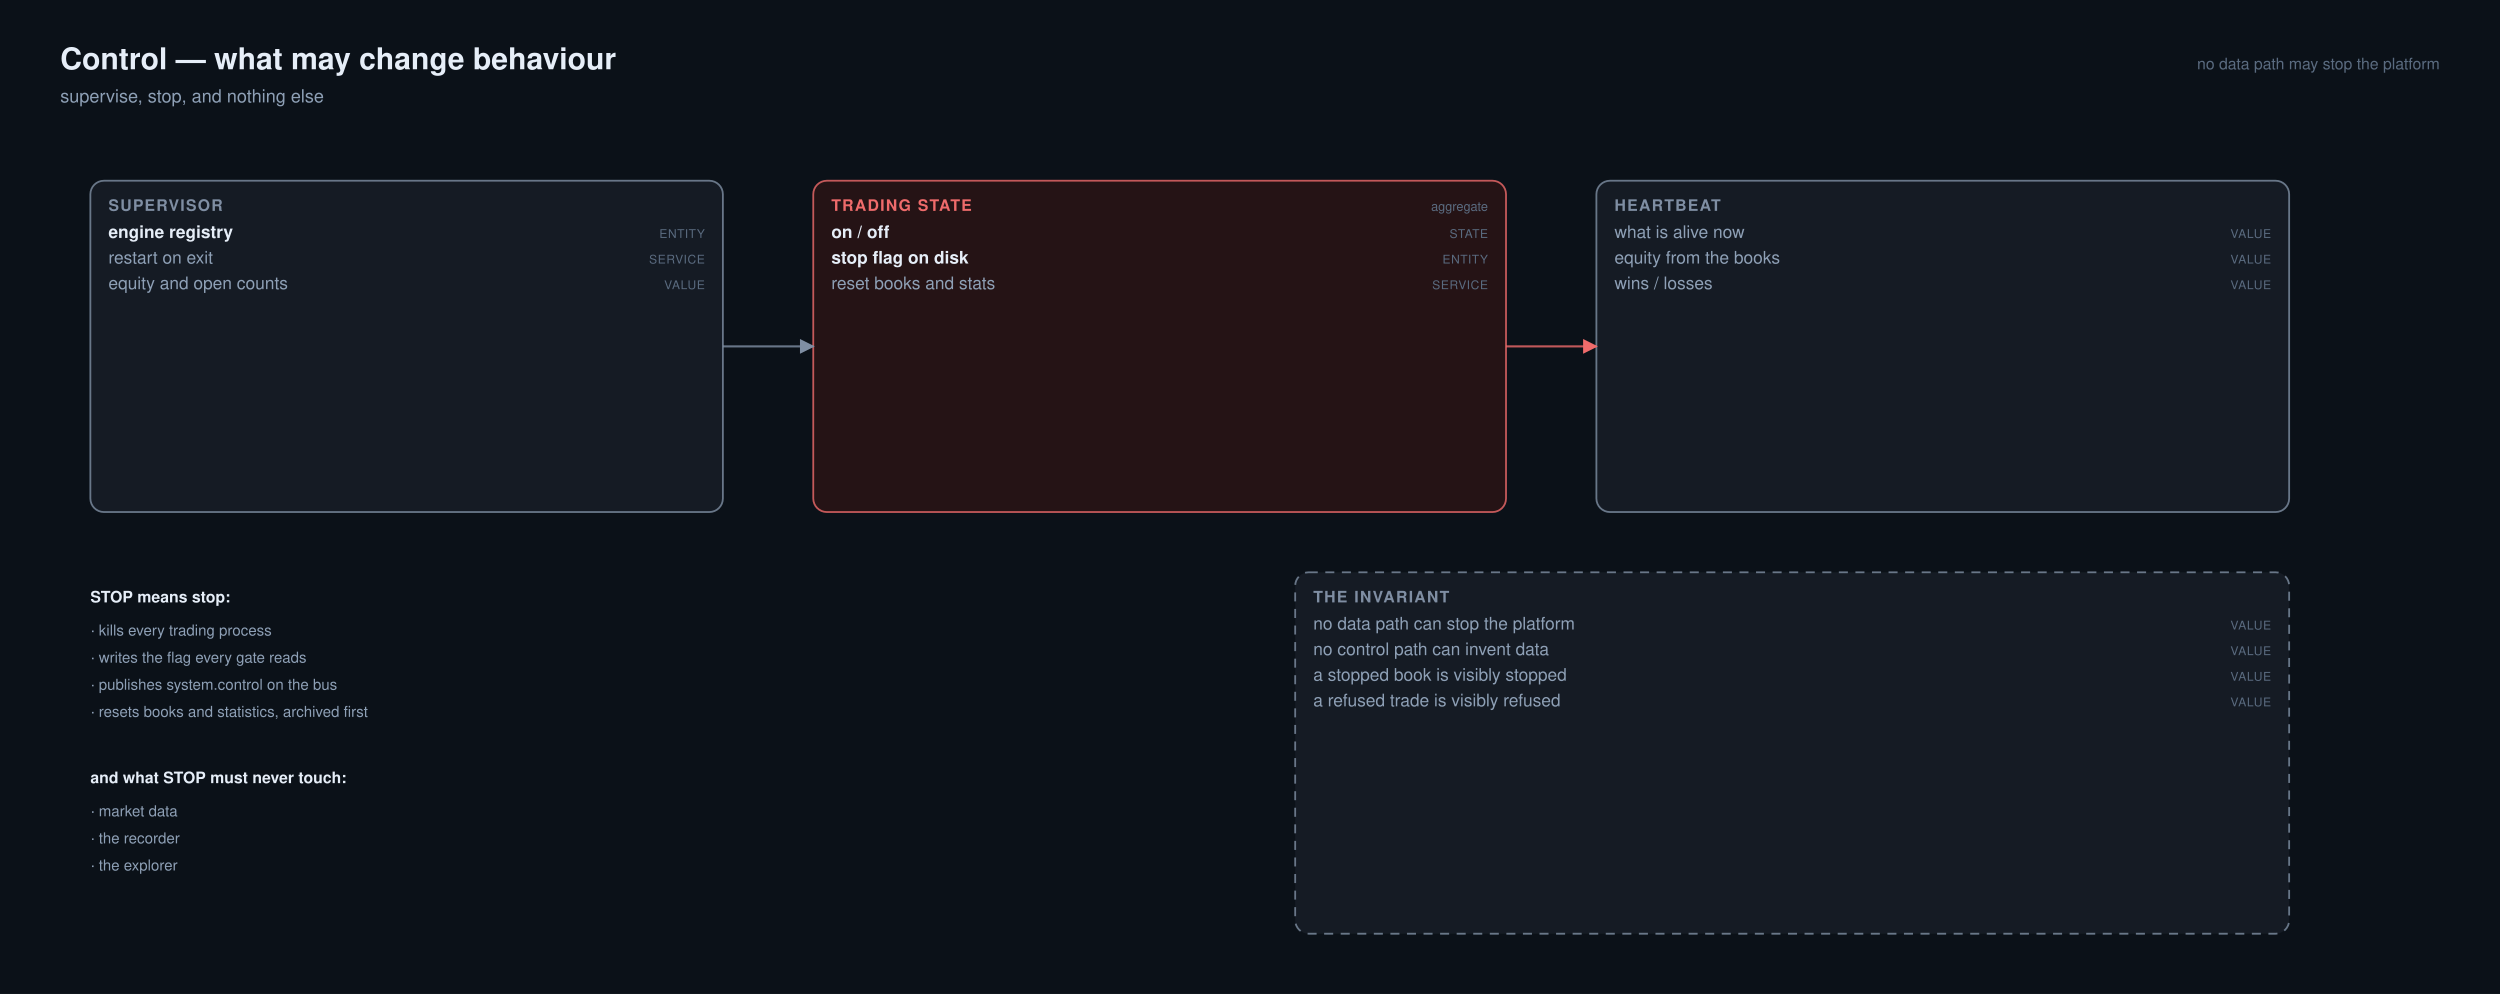
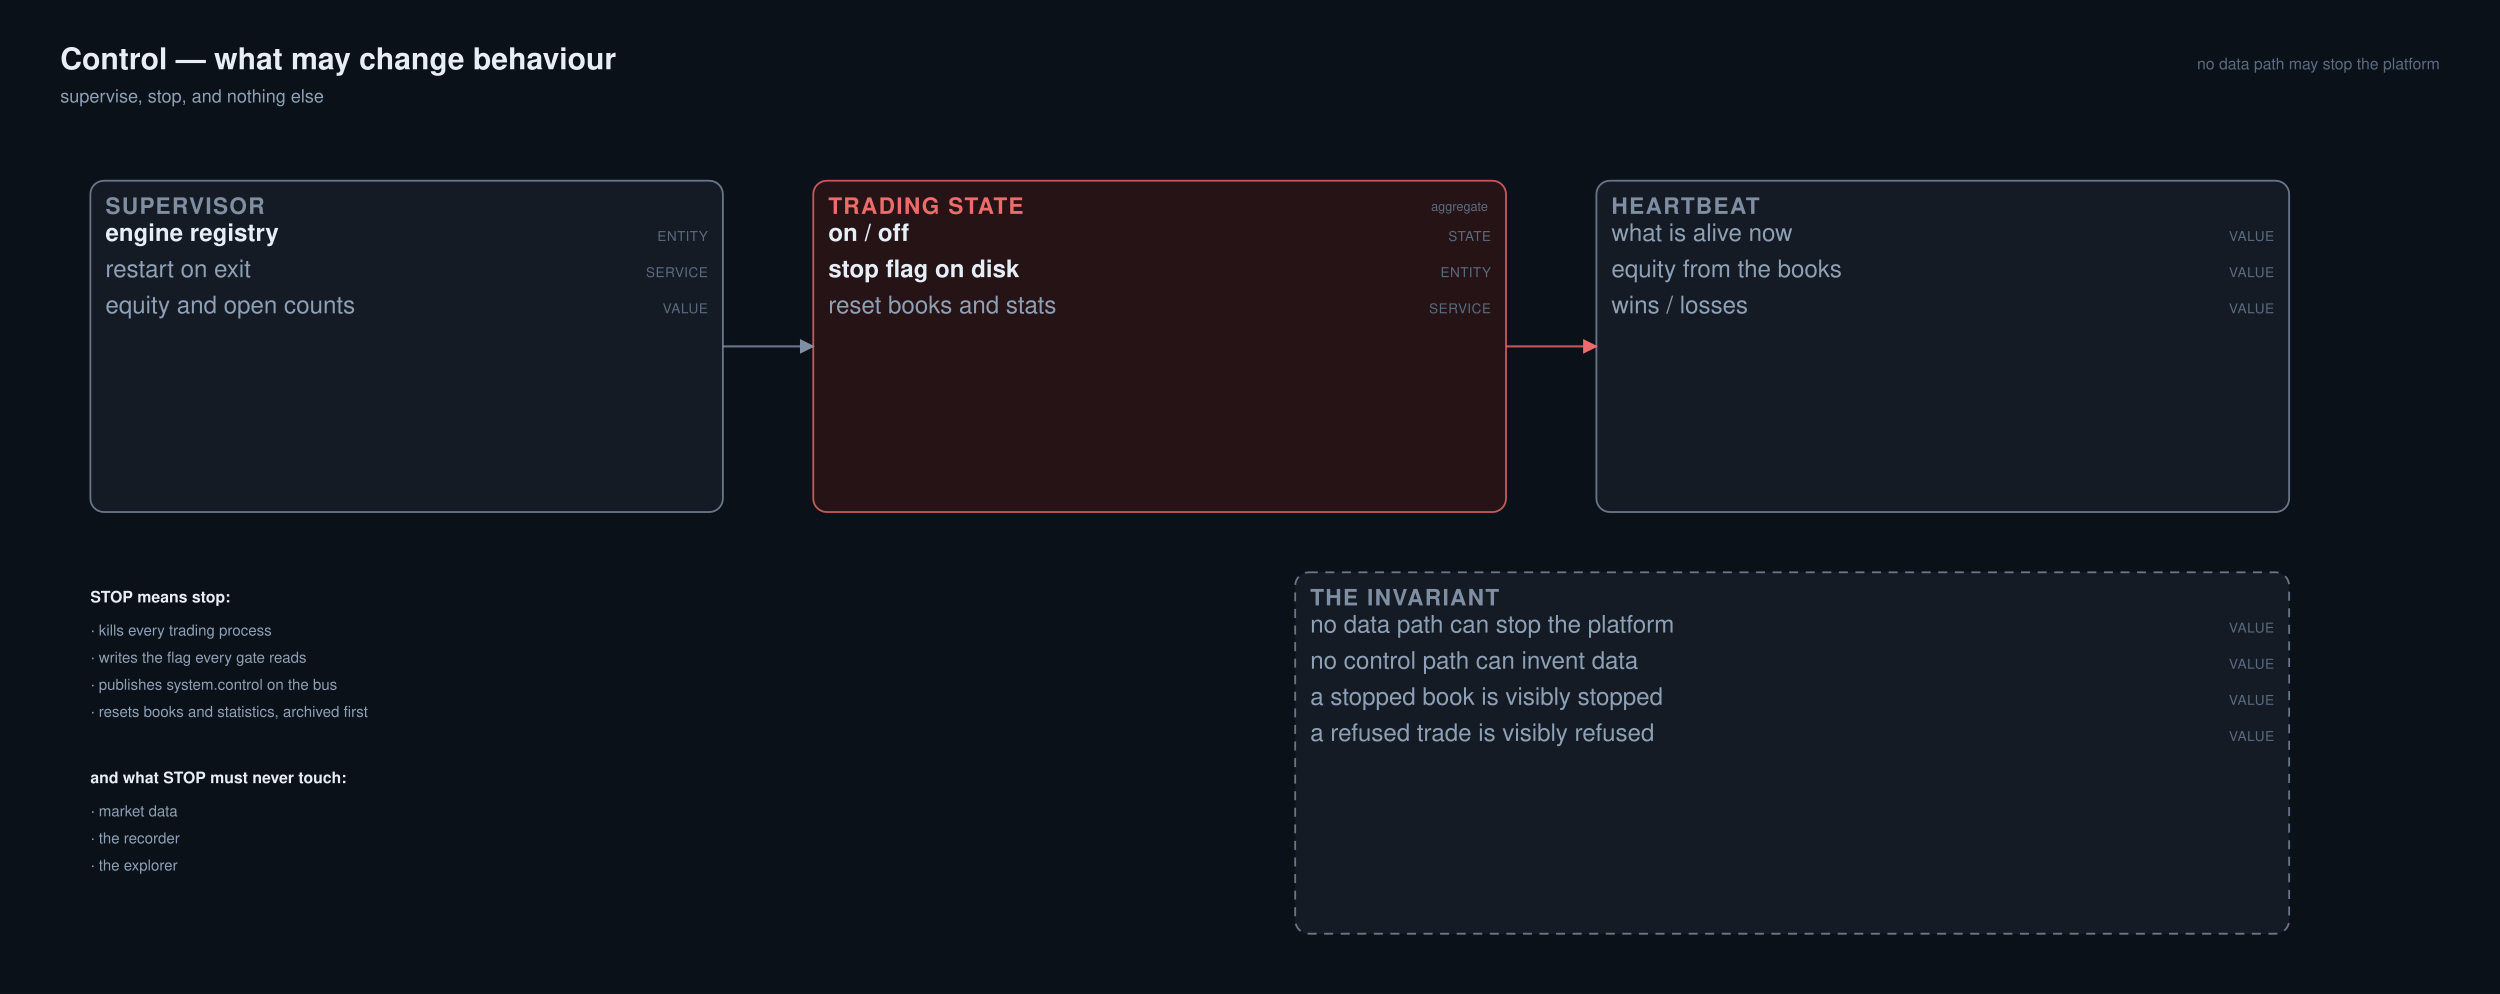
<svg xmlns="http://www.w3.org/2000/svg" width="1660" height="660" viewBox="0 0 1660 660" font-family="-apple-system, BlinkMacSystemFont, Helvetica, Arial, sans-serif">
  <rect width="1660" height="660" fill="#0b1118" />
  <marker id="a-market" viewBox="0 0 10 10" refX="9" refY="5" markerWidth="7" markerHeight="7" orient="auto-start-reverse">
    <path d="M 0 0 L 10 5 L 0 10 z" fill="#4f9bff" />
  </marker>
  <marker id="a-intel" viewBox="0 0 10 10" refX="9" refY="5" markerWidth="7" markerHeight="7" orient="auto-start-reverse">
    <path d="M 0 0 L 10 5 L 0 10 z" fill="#38d39f" />
  </marker>
  <marker id="a-model" viewBox="0 0 10 10" refX="9" refY="5" markerWidth="7" markerHeight="7" orient="auto-start-reverse">
    <path d="M 0 0 L 10 5 L 0 10 z" fill="#f5b544" />
  </marker>
  <marker id="a-risk" viewBox="0 0 10 10" refX="9" refY="5" markerWidth="7" markerHeight="7" orient="auto-start-reverse">
    <path d="M 0 0 L 10 5 L 0 10 z" fill="#ef6b6b" />
  </marker>
  <marker id="a-evidence" viewBox="0 0 10 10" refX="9" refY="5" markerWidth="7" markerHeight="7" orient="auto-start-reverse">
    <path d="M 0 0 L 10 5 L 0 10 z" fill="#a879ff" />
  </marker>
  <marker id="a-control" viewBox="0 0 10 10" refX="9" refY="5" markerWidth="7" markerHeight="7" orient="auto-start-reverse">
    <path d="M 0 0 L 10 5 L 0 10 z" fill="#7f8ea3" />
  </marker>
  <text x="40" y="46" fill="#e6eef8" font-size="20" font-weight="700">Control — what may change behaviour</text>
  <text x="40" y="68" fill="#8ea0b6" font-size="12">supervise, stop, and nothing else</text>
  <text x="1620" y="46" fill="#5a6b80" font-size="10.5" text-anchor="end">no data path may stop the platform</text>
  <rect x="60" y="120" width="420" height="220" rx="9" fill="#151b24" stroke="#7f8ea3" stroke-opacity="0.8" stroke-width="1.2" />
-   <text x="72" y="140" fill="#7f8ea3" font-size="10.5" font-weight="700" letter-spacing="0.08em">SUPERVISOR</text>
-   <text x="72" y="158" fill="#e6eef8" font-size="11.5" font-weight="600">engine registry</text>
-   <text x="468" y="158" fill="#5a6b80" font-size="8" text-anchor="end" letter-spacing="0.05em">ENTITY</text>
-   <text x="72" y="175" fill="#8ea0b6" font-size="11.5" font-weight="400">restart on exit</text>
-   <text x="468" y="175" fill="#5a6b80" font-size="8" text-anchor="end" letter-spacing="0.05em">SERVICE</text>
-   <text x="72" y="192" fill="#8ea0b6" font-size="11.5" font-weight="400">equity and open counts</text>
-   <text x="468" y="192" fill="#5a6b80" font-size="8" text-anchor="end" letter-spacing="0.05em">VALUE</text>
+   <text x="70" y="142" fill="#7f8ea3" font-size="15.0" font-weight="700" letter-spacing="0.06em">SUPERVISOR</text>
+   <text x="70" y="160" fill="#e6eef8" font-size="16.0" font-weight="600">engine registry</text>
+   <text x="470" y="160" fill="#5a6b80" font-size="9" text-anchor="end" letter-spacing="0.04em">ENTITY</text>
+   <text x="70" y="184.0" fill="#8ea0b6" font-size="16.0" font-weight="400">restart on exit</text>
+   <text x="470" y="184.0" fill="#5a6b80" font-size="9" text-anchor="end" letter-spacing="0.04em">SERVICE</text>
+   <text x="70" y="208.0" fill="#8ea0b6" font-size="16.0" font-weight="400">equity and open counts</text>
+   <text x="470" y="208.0" fill="#5a6b80" font-size="9" text-anchor="end" letter-spacing="0.04em">VALUE</text>
  <rect x="540" y="120" width="460" height="220" rx="9" fill="#251315" stroke="#ef6b6b" stroke-opacity="0.8" stroke-width="1.2" />
-   <text x="552" y="140" fill="#ef6b6b" font-size="10.5" font-weight="700" letter-spacing="0.08em">TRADING STATE</text>
+   <text x="550" y="142" fill="#ef6b6b" font-size="15.0" font-weight="700" letter-spacing="0.06em">TRADING STATE</text>
  <text x="988" y="140" fill="#5a6b80" font-size="8.5" text-anchor="end">aggregate</text>
-   <text x="552" y="158" fill="#e6eef8" font-size="11.5" font-weight="600">on / off</text>
-   <text x="988" y="158" fill="#5a6b80" font-size="8" text-anchor="end" letter-spacing="0.05em">STATE</text>
-   <text x="552" y="175" fill="#e6eef8" font-size="11.5" font-weight="600">stop flag on disk</text>
-   <text x="988" y="175" fill="#5a6b80" font-size="8" text-anchor="end" letter-spacing="0.05em">ENTITY</text>
-   <text x="552" y="192" fill="#8ea0b6" font-size="11.5" font-weight="400">reset books and stats</text>
-   <text x="988" y="192" fill="#5a6b80" font-size="8" text-anchor="end" letter-spacing="0.05em">SERVICE</text>
+   <text x="550" y="160" fill="#e6eef8" font-size="16.0" font-weight="600">on / off</text>
+   <text x="990" y="160" fill="#5a6b80" font-size="9" text-anchor="end" letter-spacing="0.04em">STATE</text>
+   <text x="550" y="184.0" fill="#e6eef8" font-size="16.0" font-weight="600">stop flag on disk</text>
+   <text x="990" y="184.0" fill="#5a6b80" font-size="9" text-anchor="end" letter-spacing="0.04em">ENTITY</text>
+   <text x="550" y="208.0" fill="#8ea0b6" font-size="16.0" font-weight="400">reset books and stats</text>
+   <text x="990" y="208.0" fill="#5a6b80" font-size="9" text-anchor="end" letter-spacing="0.04em">SERVICE</text>
  <rect x="1060" y="120" width="460" height="220" rx="9" fill="#151b24" stroke="#7f8ea3" stroke-opacity="0.8" stroke-width="1.2" />
-   <text x="1072" y="140" fill="#7f8ea3" font-size="10.5" font-weight="700" letter-spacing="0.08em">HEARTBEAT</text>
-   <text x="1072" y="158" fill="#8ea0b6" font-size="11.5" font-weight="400">what is alive now</text>
-   <text x="1508" y="158" fill="#5a6b80" font-size="8" text-anchor="end" letter-spacing="0.05em">VALUE</text>
-   <text x="1072" y="175" fill="#8ea0b6" font-size="11.5" font-weight="400">equity from the books</text>
-   <text x="1508" y="175" fill="#5a6b80" font-size="8" text-anchor="end" letter-spacing="0.05em">VALUE</text>
-   <text x="1072" y="192" fill="#8ea0b6" font-size="11.5" font-weight="400">wins / losses</text>
-   <text x="1508" y="192" fill="#5a6b80" font-size="8" text-anchor="end" letter-spacing="0.05em">VALUE</text>
+   <text x="1070" y="142" fill="#7f8ea3" font-size="15.0" font-weight="700" letter-spacing="0.06em">HEARTBEAT</text>
+   <text x="1070" y="160" fill="#8ea0b6" font-size="16.0" font-weight="400">what is alive now</text>
+   <text x="1510" y="160" fill="#5a6b80" font-size="9" text-anchor="end" letter-spacing="0.04em">VALUE</text>
+   <text x="1070" y="184.0" fill="#8ea0b6" font-size="16.0" font-weight="400">equity from the books</text>
+   <text x="1510" y="184.0" fill="#5a6b80" font-size="9" text-anchor="end" letter-spacing="0.04em">VALUE</text>
+   <text x="1070" y="208.0" fill="#8ea0b6" font-size="16.0" font-weight="400">wins / losses</text>
+   <text x="1510" y="208.0" fill="#5a6b80" font-size="9" text-anchor="end" letter-spacing="0.04em">VALUE</text>
  <path d="M 480,230 L 540,230" fill="none" stroke="#7f8ea3" stroke-opacity="0.8" stroke-width="1.4" marker-end="url(#a-control)" />
  <path d="M 1000,230 L 1060,230" fill="none" stroke="#ef6b6b" stroke-opacity="0.8" stroke-width="1.4" marker-end="url(#a-risk)" />
  <text x="60" y="400" fill="#e6eef8" font-size="10.5" text-anchor="start" font-weight="600">STOP means stop:</text>
  <text x="60" y="422" fill="#8ea0b6" font-size="10" text-anchor="start" font-weight="400">· kills every trading process</text>
  <text x="60" y="440" fill="#8ea0b6" font-size="10" text-anchor="start" font-weight="400">· writes the flag every gate reads</text>
  <text x="60" y="458" fill="#8ea0b6" font-size="10" text-anchor="start" font-weight="400">· publishes system.control on the bus</text>
  <text x="60" y="476" fill="#8ea0b6" font-size="10" text-anchor="start" font-weight="400">· resets books and statistics, archived first</text>
  <text x="60" y="520" fill="#e6eef8" font-size="10.5" text-anchor="start" font-weight="600">and what STOP must never touch:</text>
  <text x="60" y="542" fill="#8ea0b6" font-size="10" text-anchor="start" font-weight="400">· market data</text>
  <text x="60" y="560" fill="#8ea0b6" font-size="10" text-anchor="start" font-weight="400">· the recorder</text>
  <text x="60" y="578" fill="#8ea0b6" font-size="10" text-anchor="start" font-weight="400">· the explorer</text>
  <rect x="860" y="380" width="660" height="240" rx="9" fill="#151b24" stroke="#7f8ea3" stroke-opacity="0.8" stroke-width="1.2" stroke-dasharray="6 5" />
-   <text x="872" y="400" fill="#7f8ea3" font-size="10.5" font-weight="700" letter-spacing="0.08em">THE INVARIANT</text>
-   <text x="872" y="418" fill="#8ea0b6" font-size="11.5" font-weight="400">no data path can stop the platform</text>
-   <text x="1508" y="418" fill="#5a6b80" font-size="8" text-anchor="end" letter-spacing="0.05em">VALUE</text>
-   <text x="872" y="435" fill="#8ea0b6" font-size="11.5" font-weight="400">no control path can invent data</text>
-   <text x="1508" y="435" fill="#5a6b80" font-size="8" text-anchor="end" letter-spacing="0.05em">VALUE</text>
-   <text x="872" y="452" fill="#8ea0b6" font-size="11.5" font-weight="400">a stopped book is visibly stopped</text>
-   <text x="1508" y="452" fill="#5a6b80" font-size="8" text-anchor="end" letter-spacing="0.05em">VALUE</text>
-   <text x="872" y="469" fill="#8ea0b6" font-size="11.5" font-weight="400">a refused trade is visibly refused</text>
-   <text x="1508" y="469" fill="#5a6b80" font-size="8" text-anchor="end" letter-spacing="0.05em">VALUE</text>
+   <text x="870" y="402" fill="#7f8ea3" font-size="15.0" font-weight="700" letter-spacing="0.06em">THE INVARIANT</text>
+   <text x="870" y="420" fill="#8ea0b6" font-size="16.0" font-weight="400">no data path can stop the platform</text>
+   <text x="1510" y="420" fill="#5a6b80" font-size="9" text-anchor="end" letter-spacing="0.04em">VALUE</text>
+   <text x="870" y="444.0" fill="#8ea0b6" font-size="16.0" font-weight="400">no control path can invent data</text>
+   <text x="1510" y="444.0" fill="#5a6b80" font-size="9" text-anchor="end" letter-spacing="0.04em">VALUE</text>
+   <text x="870" y="468.0" fill="#8ea0b6" font-size="16.0" font-weight="400">a stopped book is visibly stopped</text>
+   <text x="1510" y="468.0" fill="#5a6b80" font-size="9" text-anchor="end" letter-spacing="0.04em">VALUE</text>
+   <text x="870" y="492.0" fill="#8ea0b6" font-size="16.0" font-weight="400">a refused trade is visibly refused</text>
+   <text x="1510" y="492.0" fill="#5a6b80" font-size="9" text-anchor="end" letter-spacing="0.04em">VALUE</text>
</svg>
